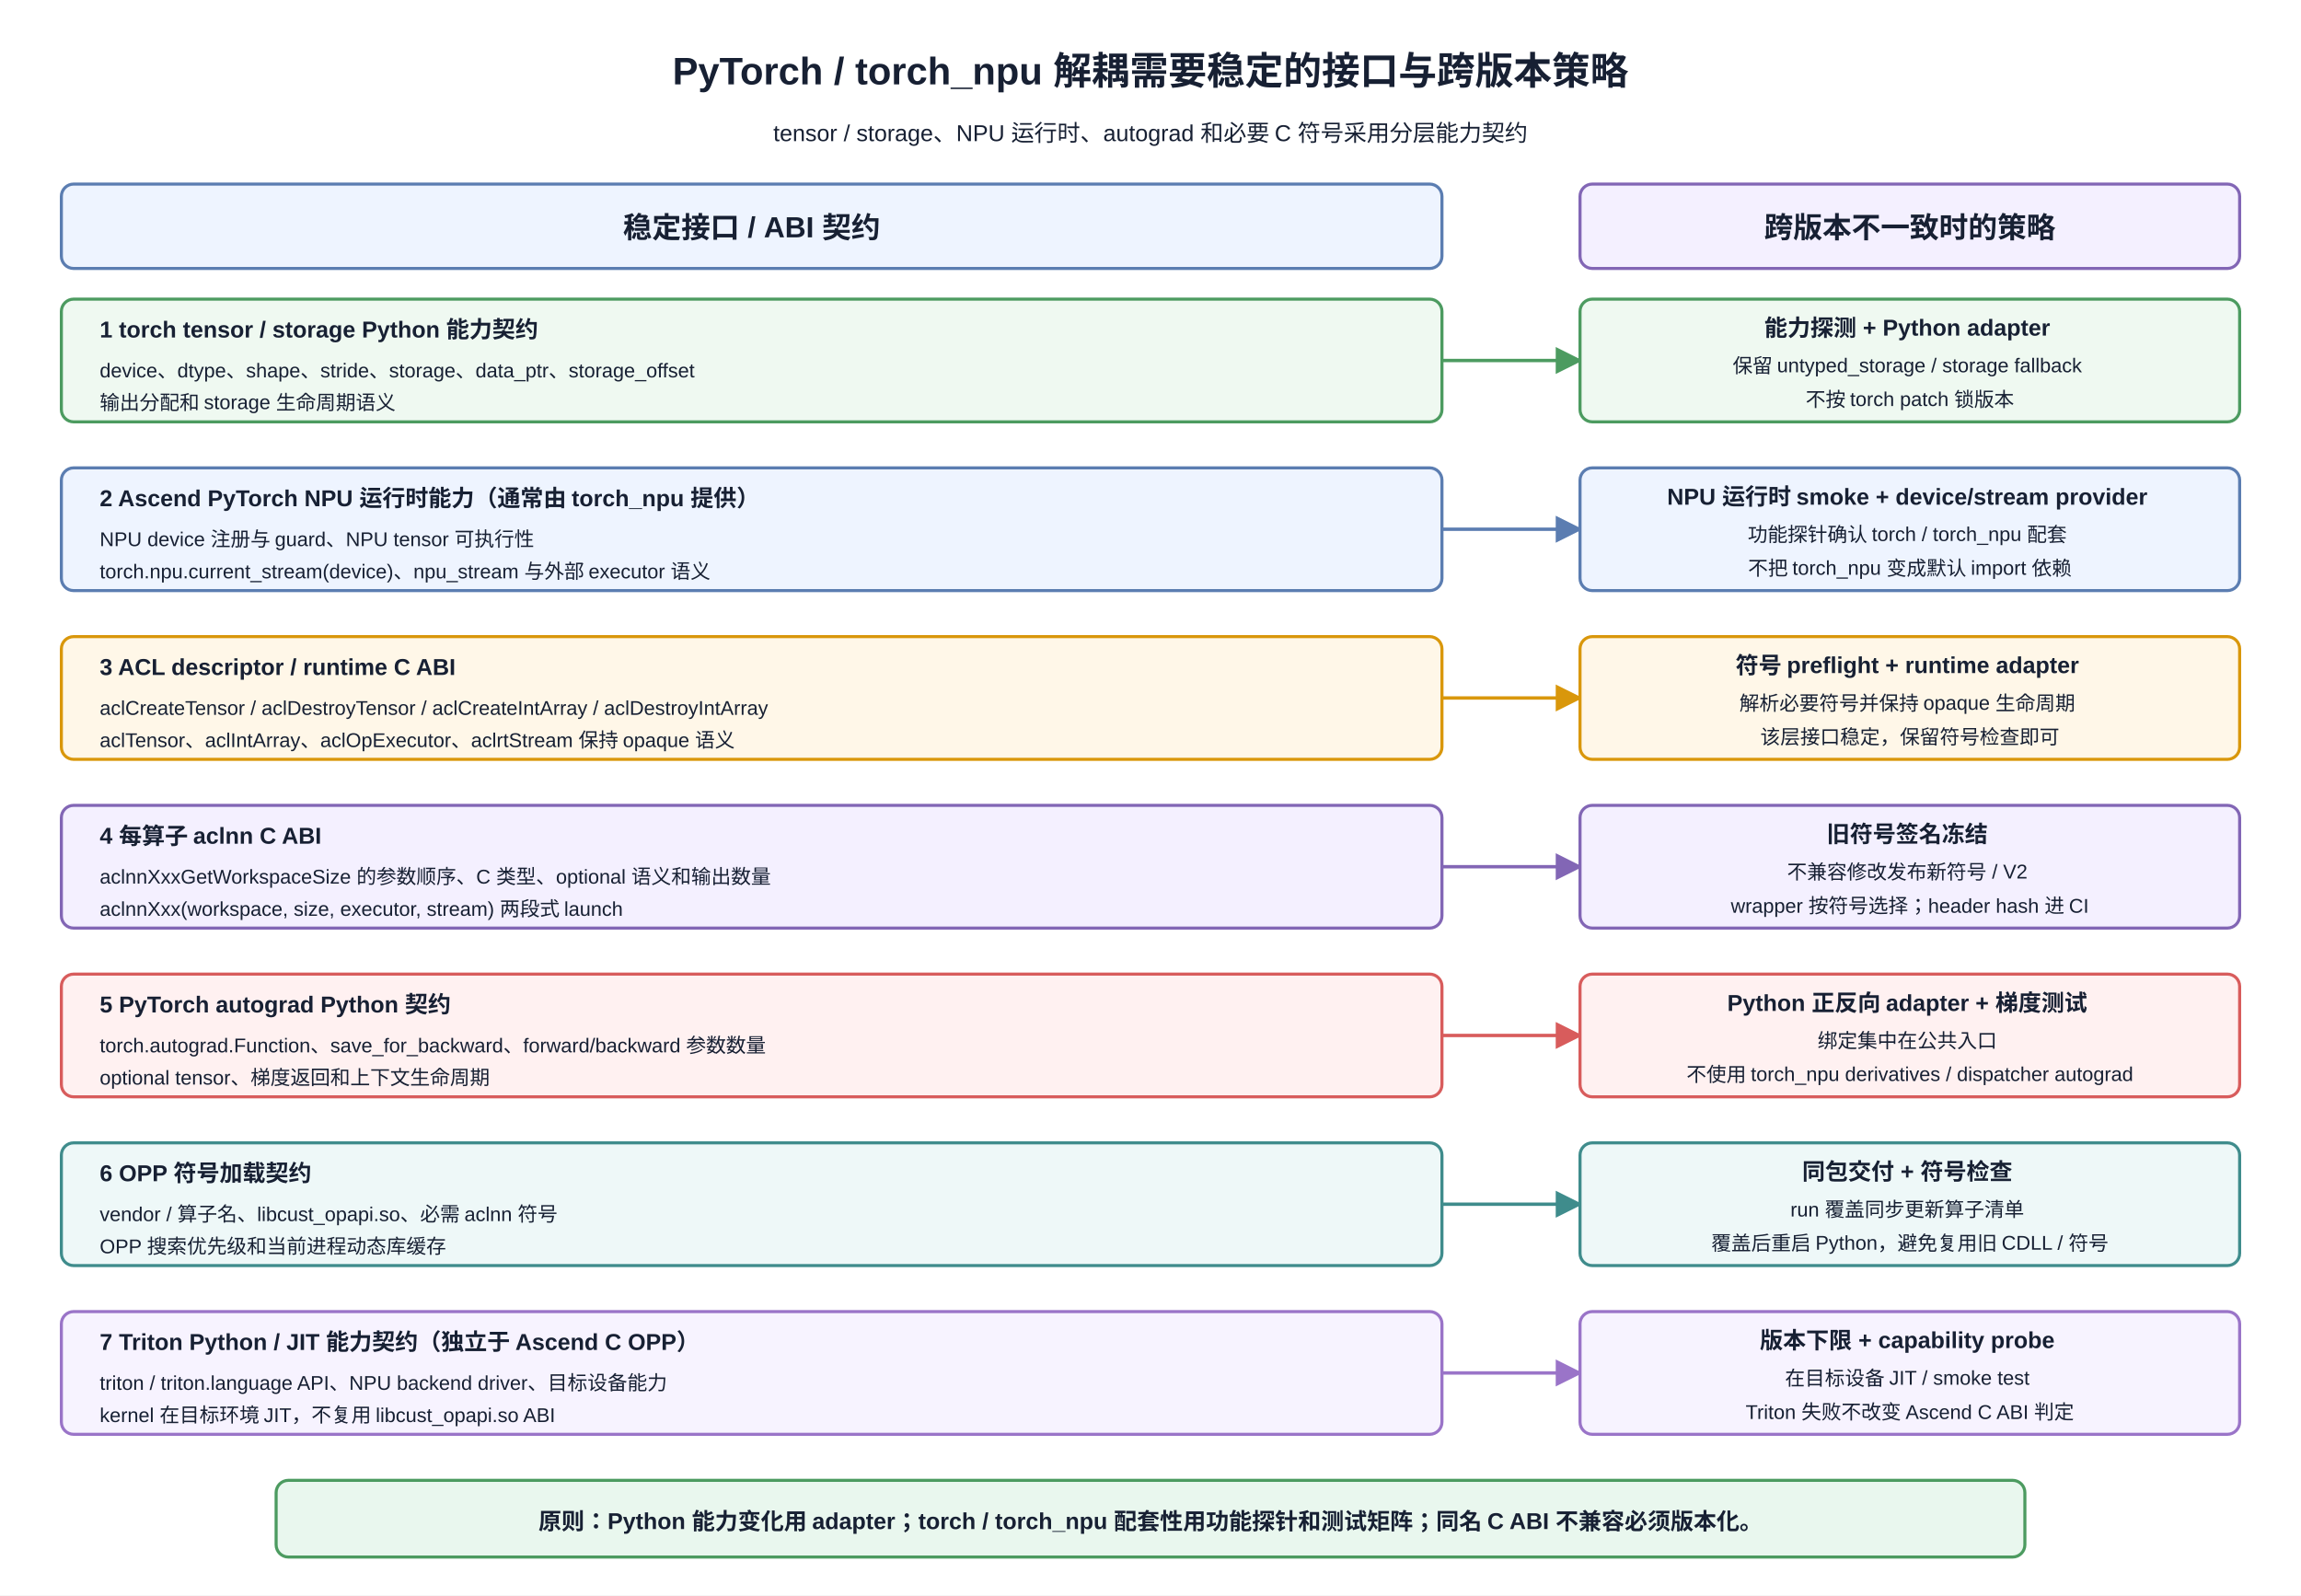
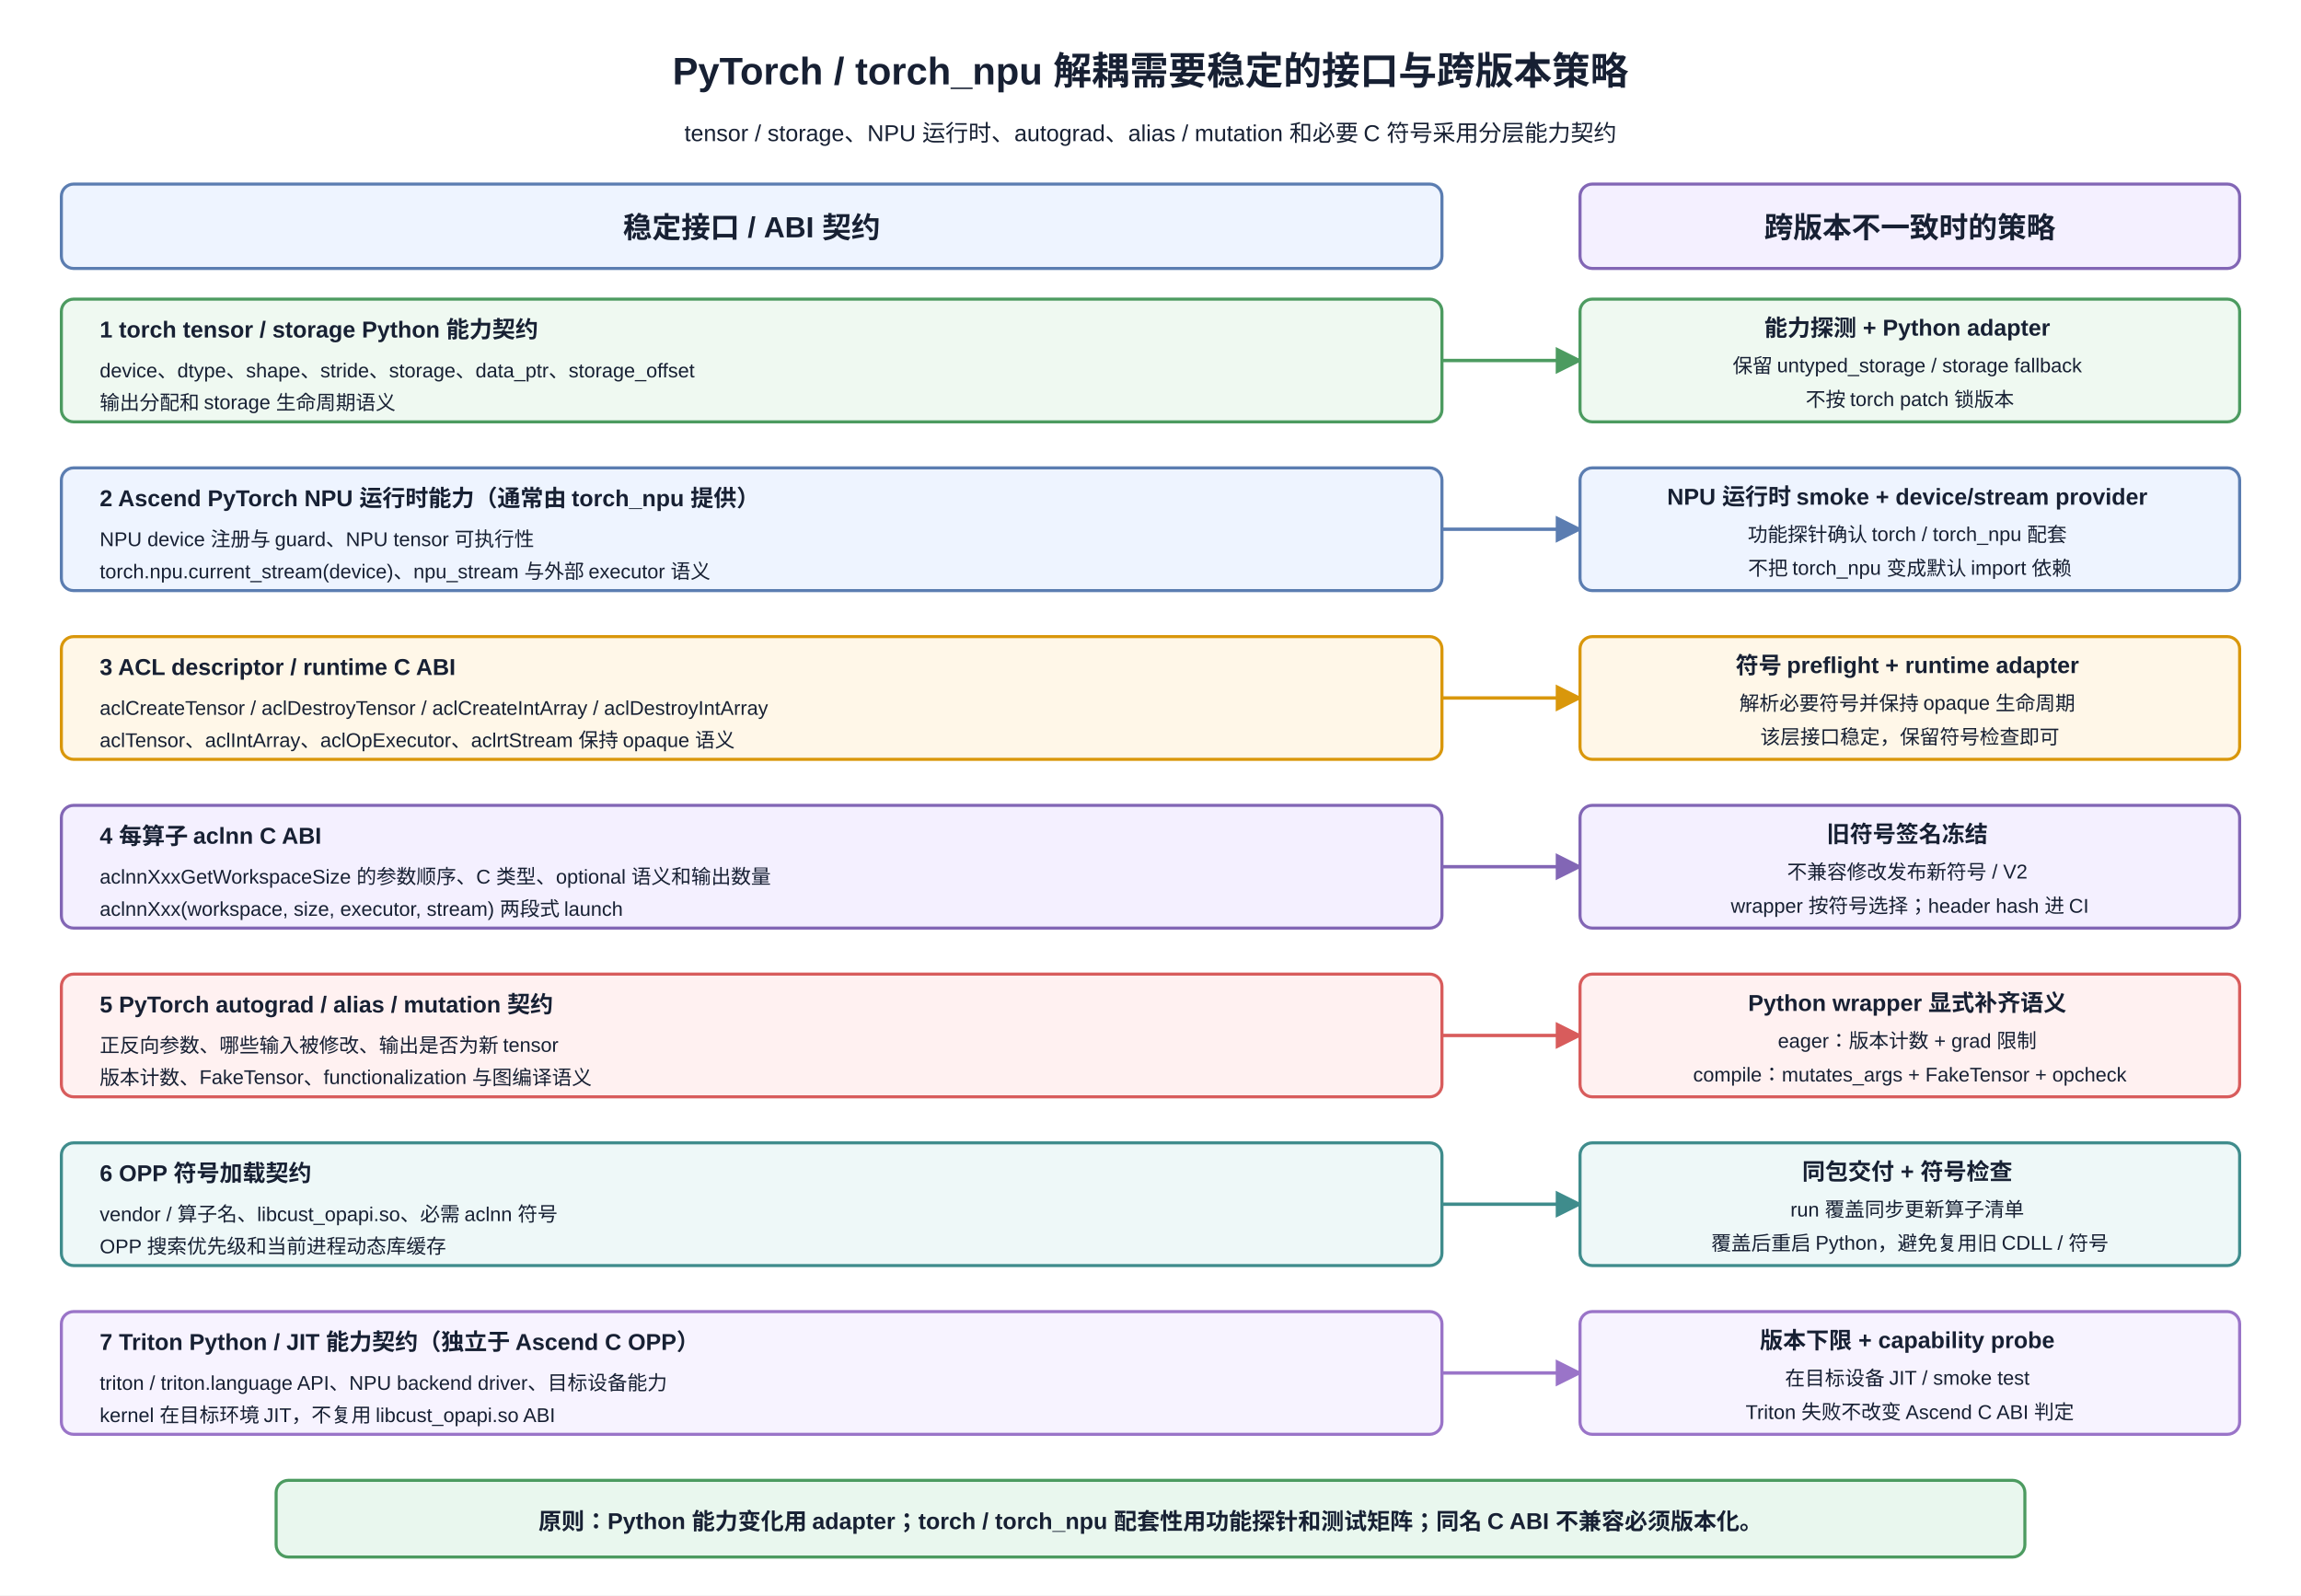
<svg xmlns="http://www.w3.org/2000/svg" width="1500" height="1040" viewBox="0 0 1500 1040" role="img" aria-labelledby="title desc">
  <defs>
    <marker id="arrow-green" viewBox="0 0 10 10" refX="9" refY="5" markerWidth="8" markerHeight="8" orient="auto-start-reverse">
      <path d="M0 0 L10 5 L0 10 Z" fill="#4C9B60" />
    </marker>
    <marker id="arrow-blue" viewBox="0 0 10 10" refX="9" refY="5" markerWidth="8" markerHeight="8" orient="auto-start-reverse">
      <path d="M0 0 L10 5 L0 10 Z" fill="#5B7DB1" />
    </marker>
    <marker id="arrow-amber" viewBox="0 0 10 10" refX="9" refY="5" markerWidth="8" markerHeight="8" orient="auto-start-reverse">
      <path d="M0 0 L10 5 L0 10 Z" fill="#D9970B" />
    </marker>
    <marker id="arrow-purple" viewBox="0 0 10 10" refX="9" refY="5" markerWidth="8" markerHeight="8" orient="auto-start-reverse">
      <path d="M0 0 L10 5 L0 10 Z" fill="#8266B5" />
    </marker>
    <marker id="arrow-red" viewBox="0 0 10 10" refX="9" refY="5" markerWidth="8" markerHeight="8" orient="auto-start-reverse">
      <path d="M0 0 L10 5 L0 10 Z" fill="#D85C5C" />
    </marker>
    <marker id="arrow-teal" viewBox="0 0 10 10" refX="9" refY="5" markerWidth="8" markerHeight="8" orient="auto-start-reverse">
      <path d="M0 0 L10 5 L0 10 Z" fill="#3F8C8C" />
    </marker>
    <marker id="arrow-violet" viewBox="0 0 10 10" refX="9" refY="5" markerWidth="8" markerHeight="8" orient="auto-start-reverse">
      <path d="M0 0 L10 5 L0 10 Z" fill="#9A74C8" />
    </marker>
    <style>
      text { font-family: Arial, "Microsoft YaHei", sans-serif; fill: #172033; letter-spacing: 0; }
      .box { rx: 8; stroke-width: 2; }
      .header { font-size: 19px; font-weight: 700; }
      .node-title { font-size: 15px; font-weight: 700; }
      .node-text { font-size: 13px; }
      .edge { fill: none; stroke-width: 2.2; }
    </style>
  </defs>
  <rect width="1500" height="1040" fill="#FFFFFF" />
  <text x="750" y="55" text-anchor="middle" font-size="25" font-weight="700">PyTorch / torch_npu 解耦需要稳定的接口与跨版本策略</text>
-   <text x="750" y="92" text-anchor="middle" font-size="15" fill="#52606D">tensor / storage、NPU 运行时、autograd 和必要 C 符号采用分层能力契约</text>
+   <text x="750" y="92" text-anchor="middle" font-size="15" fill="#52606D">tensor / storage、NPU 运行时、autograd、alias / mutation 和必要 C 符号采用分层能力契约</text>
  <rect class="box" x="40" y="120" width="900" height="55" fill="#EEF4FF" stroke="#5B7DB1" />
  <text class="header" x="490" y="155" text-anchor="middle" fill="#24466F">稳定接口 / ABI 契约</text>
  <rect class="box" x="1030" y="120" width="430" height="55" fill="#F4F0FF" stroke="#8266B5" />
  <text class="header" x="1245" y="155" text-anchor="middle" fill="#49366B">跨版本不一致时的策略</text>
  <path class="edge" d="M940 235 H1030" stroke="#4C9B60" marker-end="url(#arrow-green)" />
  <path class="edge" d="M940 345 H1030" stroke="#5B7DB1" marker-end="url(#arrow-blue)" />
  <path class="edge" d="M940 455 H1030" stroke="#D9970B" marker-end="url(#arrow-amber)" />
  <path class="edge" d="M940 565 H1030" stroke="#8266B5" marker-end="url(#arrow-purple)" />
  <path class="edge" d="M940 675 H1030" stroke="#D85C5C" marker-end="url(#arrow-red)" />
  <path class="edge" d="M940 785 H1030" stroke="#3F8C8C" marker-end="url(#arrow-teal)" />
  <path class="edge" d="M940 895 H1030" stroke="#9A74C8" marker-end="url(#arrow-violet)" />
  <rect class="box" x="40" y="195" width="900" height="80" fill="#EFF9F1" stroke="#4C9B60" />
  <text x="65">
    <tspan class="node-title" x="65" y="220">1  torch tensor / storage Python 能力契约</tspan>
    <tspan class="node-text" x="65" y="246">device、dtype、shape、stride、storage、data_ptr、storage_offset</tspan>
    <tspan class="node-text" x="65" y="267">输出分配和 storage 生命周期语义</tspan>
  </text>
  <rect class="box" x="1030" y="195" width="430" height="80" fill="#EFF9F1" stroke="#4C9B60" />
  <text x="1245" text-anchor="middle">
    <tspan class="node-title" x="1245" y="219">能力探测 + Python adapter</tspan>
    <tspan class="node-text" x="1245" y="243">保留 untyped_storage / storage fallback</tspan>
    <tspan class="node-text" x="1245" y="265">不按 torch patch 锁版本</tspan>
  </text>
  <rect class="box" x="40" y="305" width="900" height="80" fill="#EEF4FF" stroke="#5B7DB1" />
  <text x="65">
    <tspan class="node-title" x="65" y="330">2  Ascend PyTorch NPU 运行时能力（通常由 torch_npu 提供）</tspan>
    <tspan class="node-text" x="65" y="356">NPU device 注册与 guard、NPU tensor 可执行性</tspan>
    <tspan class="node-text" x="65" y="377">torch.npu.current_stream(device)、npu_stream 与外部 executor 语义</tspan>
  </text>
  <rect class="box" x="1030" y="305" width="430" height="80" fill="#EEF4FF" stroke="#5B7DB1" />
  <text x="1245" text-anchor="middle">
    <tspan class="node-title" x="1245" y="329">NPU 运行时 smoke + device/stream provider</tspan>
    <tspan class="node-text" x="1245" y="353">功能探针确认 torch / torch_npu 配套</tspan>
    <tspan class="node-text" x="1245" y="375">不把 torch_npu 变成默认 import 依赖</tspan>
  </text>
  <rect class="box" x="40" y="415" width="900" height="80" fill="#FFF7E8" stroke="#D9970B" />
  <text x="65">
    <tspan class="node-title" x="65" y="440">3  ACL descriptor / runtime C ABI</tspan>
    <tspan class="node-text" x="65" y="466">aclCreateTensor / aclDestroyTensor / aclCreateIntArray / aclDestroyIntArray</tspan>
    <tspan class="node-text" x="65" y="487">aclTensor、aclIntArray、aclOpExecutor、aclrtStream 保持 opaque 语义</tspan>
  </text>
  <rect class="box" x="1030" y="415" width="430" height="80" fill="#FFF7E8" stroke="#D9970B" />
  <text x="1245" text-anchor="middle">
    <tspan class="node-title" x="1245" y="439">符号 preflight + runtime adapter</tspan>
    <tspan class="node-text" x="1245" y="463">解析必要符号并保持 opaque 生命周期</tspan>
    <tspan class="node-text" x="1245" y="485">该层接口稳定，保留符号检查即可</tspan>
  </text>
  <rect class="box" x="40" y="525" width="900" height="80" fill="#F4F0FF" stroke="#8266B5" />
  <text x="65">
    <tspan class="node-title" x="65" y="550">4  每算子 aclnn C ABI</tspan>
    <tspan class="node-text" x="65" y="576">aclnnXxxGetWorkspaceSize 的参数顺序、C 类型、optional 语义和输出数量</tspan>
    <tspan class="node-text" x="65" y="597">aclnnXxx(workspace, size, executor, stream) 两段式 launch</tspan>
  </text>
  <rect class="box" x="1030" y="525" width="430" height="80" fill="#F4F0FF" stroke="#8266B5" />
  <text x="1245" text-anchor="middle">
    <tspan class="node-title" x="1245" y="549">旧符号签名冻结</tspan>
    <tspan class="node-text" x="1245" y="573">不兼容修改发布新符号 / V2</tspan>
    <tspan class="node-text" x="1245" y="595">wrapper 按符号选择；header hash 进 CI</tspan>
  </text>
  <rect class="box" x="40" y="635" width="900" height="80" fill="#FFF1F1" stroke="#D85C5C" />
  <text x="65">
-     <tspan class="node-title" x="65" y="660">5  PyTorch autograd Python 契约</tspan>
-     <tspan class="node-text" x="65" y="686">torch.autograd.Function、save_for_backward、forward/backward 参数数量</tspan>
-     <tspan class="node-text" x="65" y="707">optional tensor、梯度返回和上下文生命周期</tspan>
+     <tspan class="node-title" x="65" y="660">5  PyTorch autograd / alias / mutation 契约</tspan>
+     <tspan class="node-text" x="65" y="686">正反向参数、哪些输入被修改、输出是否为新 tensor</tspan>
+     <tspan class="node-text" x="65" y="707">版本计数、FakeTensor、functionalization 与图编译语义</tspan>
  </text>
  <rect class="box" x="1030" y="635" width="430" height="80" fill="#FFF1F1" stroke="#D85C5C" />
  <text x="1245" text-anchor="middle">
-     <tspan class="node-title" x="1245" y="659">Python 正反向 adapter + 梯度测试</tspan>
-     <tspan class="node-text" x="1245" y="683">绑定集中在公共入口</tspan>
-     <tspan class="node-text" x="1245" y="705">不使用 torch_npu derivatives / dispatcher autograd</tspan>
+     <tspan class="node-title" x="1245" y="659">Python wrapper 显式补齐语义</tspan>
+     <tspan class="node-text" x="1245" y="683">eager：版本计数 + grad 限制</tspan>
+     <tspan class="node-text" x="1245" y="705">compile：mutates_args + FakeTensor + opcheck</tspan>
  </text>
  <rect class="box" x="40" y="745" width="900" height="80" fill="#EEF8F8" stroke="#3F8C8C" />
  <text x="65">
    <tspan class="node-title" x="65" y="770">6  OPP 符号加载契约</tspan>
    <tspan class="node-text" x="65" y="796">vendor / 算子名、libcust_opapi.so、必需 aclnn 符号</tspan>
    <tspan class="node-text" x="65" y="817">OPP 搜索优先级和当前进程动态库缓存</tspan>
  </text>
  <rect class="box" x="1030" y="745" width="430" height="80" fill="#EEF8F8" stroke="#3F8C8C" />
  <text x="1245" text-anchor="middle">
    <tspan class="node-title" x="1245" y="769">同包交付 + 符号检查</tspan>
    <tspan class="node-text" x="1245" y="793">run 覆盖同步更新算子清单</tspan>
    <tspan class="node-text" x="1245" y="815">覆盖后重启 Python，避免复用旧 CDLL / 符号</tspan>
  </text>
  <rect class="box" x="40" y="855" width="900" height="80" fill="#F7F3FF" stroke="#9A74C8" />
  <text x="65">
    <tspan class="node-title" x="65" y="880">7  Triton Python / JIT 能力契约（独立于 Ascend C OPP）</tspan>
    <tspan class="node-text" x="65" y="906">triton / triton.language API、NPU backend driver、目标设备能力</tspan>
    <tspan class="node-text" x="65" y="927">kernel 在目标环境 JIT，不复用 libcust_opapi.so ABI</tspan>
  </text>
  <rect class="box" x="1030" y="855" width="430" height="80" fill="#F7F3FF" stroke="#9A74C8" />
  <text x="1245" text-anchor="middle">
    <tspan class="node-title" x="1245" y="879">版本下限 + capability probe</tspan>
    <tspan class="node-text" x="1245" y="903">在目标设备 JIT / smoke test</tspan>
    <tspan class="node-text" x="1245" y="925">Triton 失败不改变 Ascend C ABI 判定</tspan>
  </text>
  <rect class="box" x="180" y="965" width="1140" height="50" fill="#E9F7EE" stroke="#4C9B60" />
  <text x="750" y="997" text-anchor="middle" font-size="15" font-weight="700" fill="#244B2F">原则：Python 能力变化用 adapter；torch / torch_npu 配套性用功能探针和测试矩阵；同名 C ABI 不兼容必须版本化。</text>
</svg>
